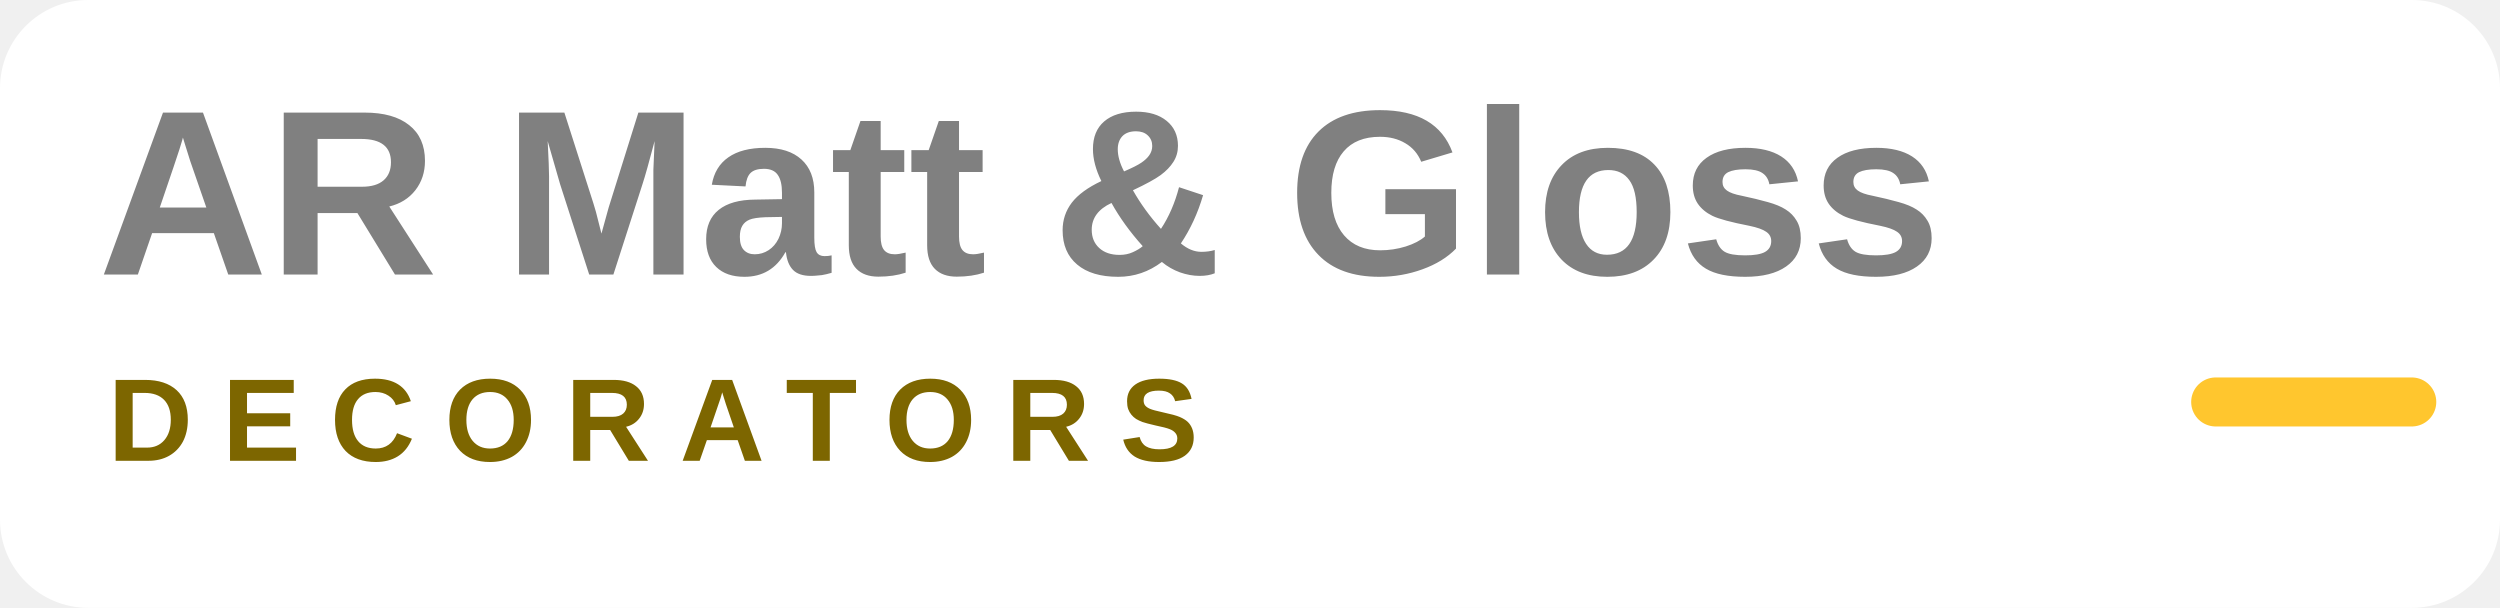
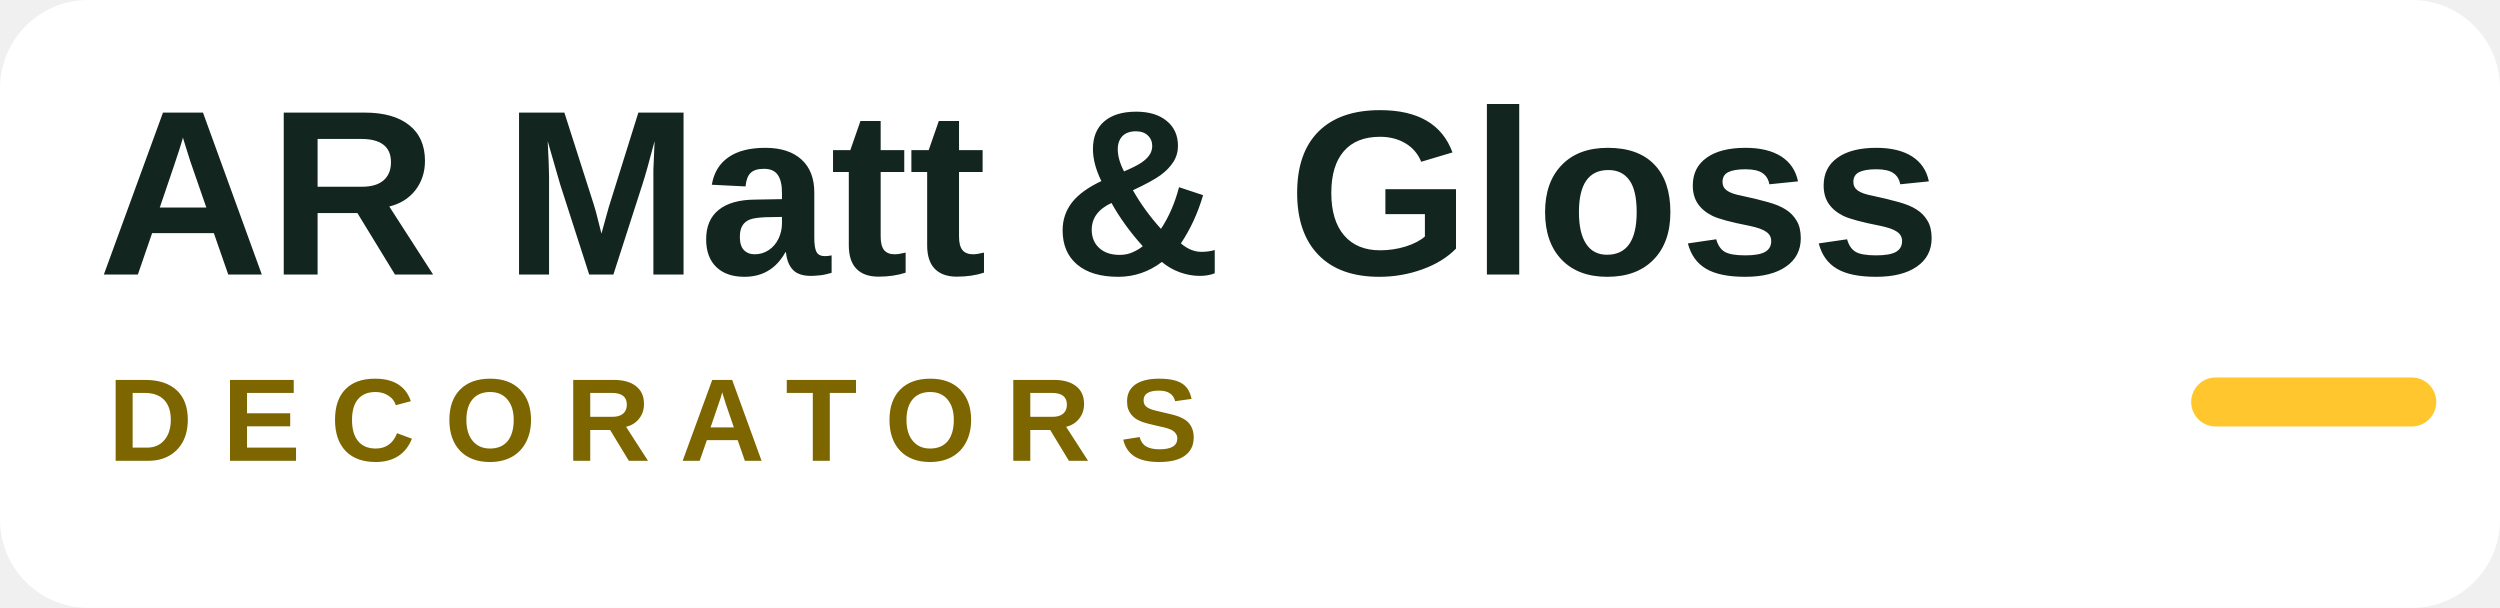
<svg xmlns="http://www.w3.org/2000/svg" viewBox="0 0 255 62" role="img" aria-label="AR Matt &amp; Gloss Decorators">
  <rect width="255" height="62" rx="9" fill="#ffffff" />
-   <text x="10" y="28" font-family="Arial,Helvetica,sans-serif" font-weight="900" font-size="24" fill="rgb(128, 128, 128)">AR Matt &amp; Gloss</text>
+   <text x="10" y="28" font-family="Arial,Helvetica,sans-serif" font-weight="900" font-size="24" fill="#12251F">AR Matt &amp; Gloss</text>
  <text x="11" y="47" font-family="Arial,Helvetica,sans-serif" font-weight="600" font-size="12" letter-spacing="3" fill="#7d6600">DECORATORS</text>
  <path d="M226 41h20" stroke="#ffc62e" stroke-width="5" stroke-linecap="round" />
</svg>
